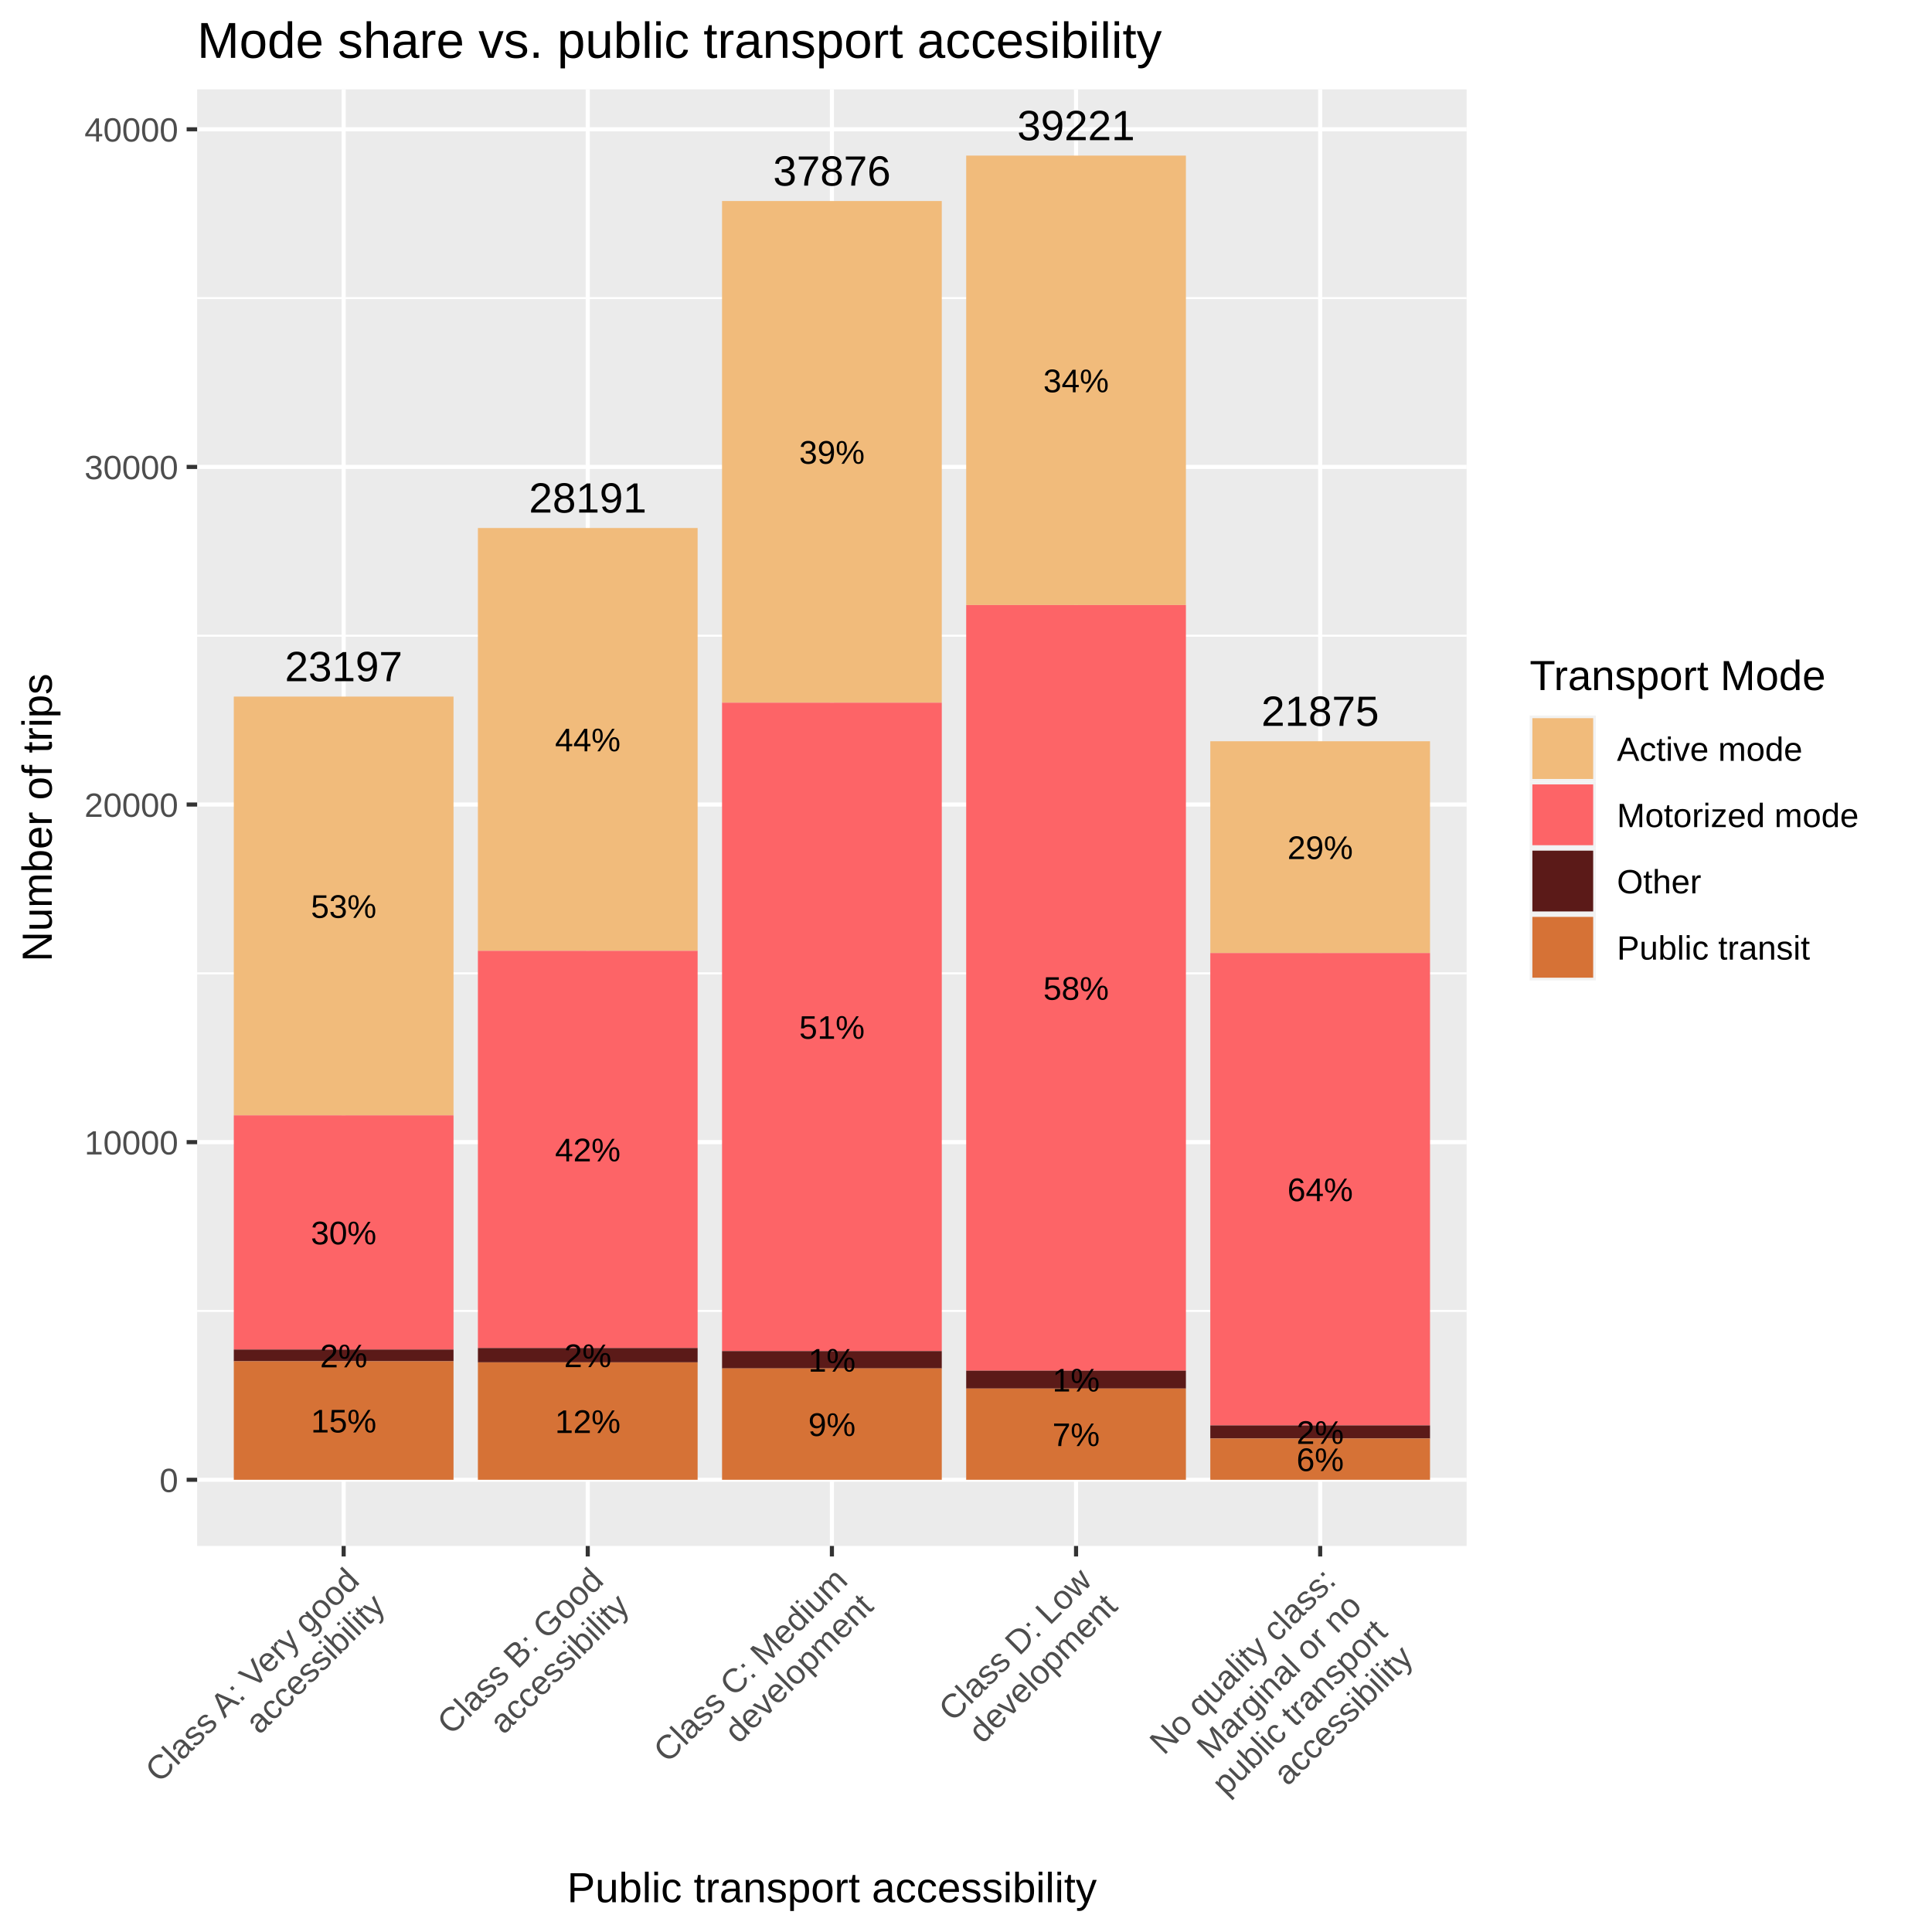
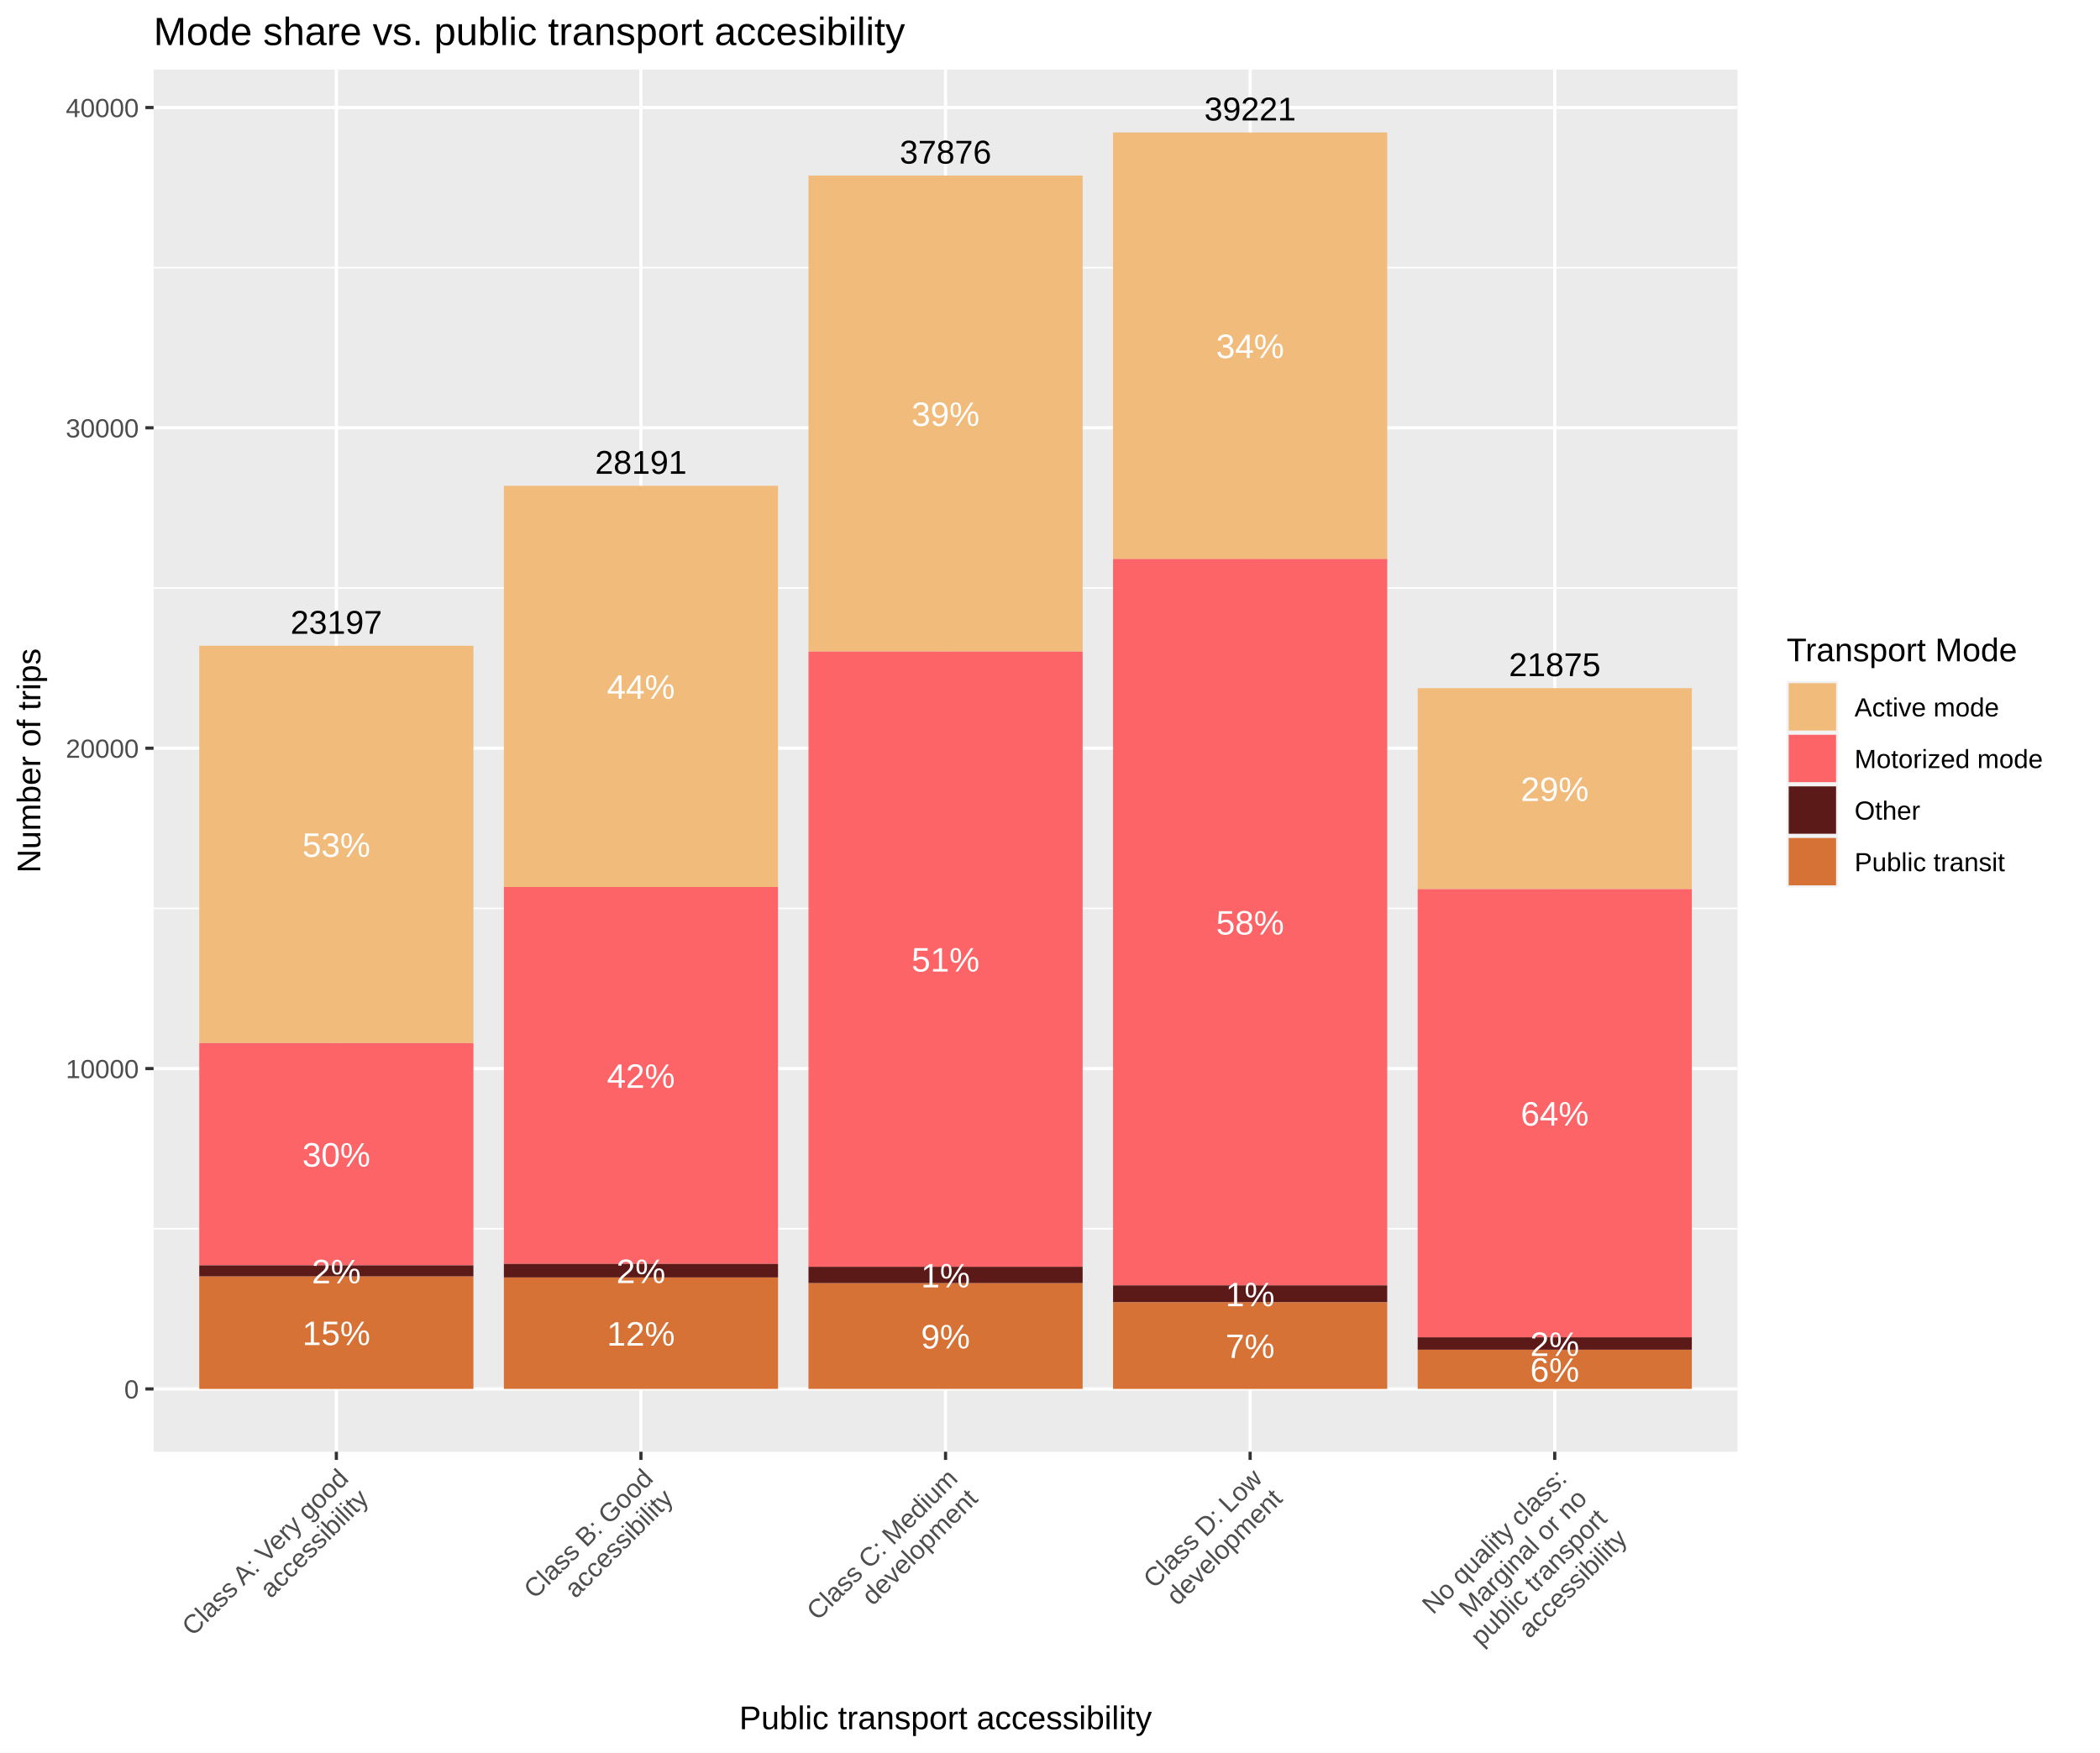
- <svg xmlns="http://www.w3.org/2000/svg" class="svglite" width="504.00pt" height="504.00pt" viewBox="0 0 504.00 504.00">
+ <svg xmlns="http://www.w3.org/2000/svg" class="svglite" width="703.26pt" height="586.88pt" viewBox="0 0 703.26 586.88">
  <defs>
    <style type="text/css">
    .svglite line, .svglite polyline, .svglite polygon, .svglite path, .svglite rect, .svglite circle {
      fill: none;
      stroke: #000000;
      stroke-linecap: round;
      stroke-linejoin: round;
      stroke-miterlimit: 10.00;
    }
    .svglite text {
      white-space: pre;
    }
  </style>
  </defs>
  <rect width="100%" height="100%" style="stroke: none; fill: #FFFFFF;" />
  <defs>
-     <clipPath id="cpMC4wMHw1MDQuMDB8MC4wMHw1MDQuMDA=">
-       <rect x="0.00" y="0.00" width="504.00" height="504.00" />
+     <clipPath id="cpMC4wMHw3MDMuMjZ8MC4wMHw1ODYuODg=">
+       <rect x="0.00" y="0.00" width="703.26" height="586.88" />
    </clipPath>
  </defs>
-   <g clip-path="url(#cpMC4wMHw1MDQuMDB8MC4wMHw1MDQuMDA=)">
-     <rect x="0.00" y="-0" width="504.00" height="504.00" style="stroke-width: 1.07; stroke: #FFFFFF; fill: #FFFFFF;" />
+   <g clip-path="url(#cpMC4wMHw3MDMuMjZ8MC4wMHw1ODYuODg=)">
+     <rect x="0.00" y="0" width="703.26" height="586.88" style="stroke-width: 1.07; stroke: #FFFFFF; fill: #FFFFFF;" />
  </g>
  <defs>
-     <clipPath id="cpNTEuNDN8MzgyLjYxfDIzLjMyfDQwMy4zMA==">
-       <rect x="51.43" y="23.32" width="331.17" height="379.98" />
+     <clipPath id="cpNTEuNDN8NTgxLjg2fDIzLjMyfDQ4Ni4xOA==">
+       <rect x="51.43" y="23.32" width="530.43" height="462.86" />
    </clipPath>
  </defs>
-   <g clip-path="url(#cpNTEuNDN8MzgyLjYxfDIzLjMyfDQwMy4zMA==)">
-     <rect x="51.43" y="23.32" width="331.17" height="379.98" style="stroke-width: 1.07; stroke: none; fill: #EBEBEB;" />
-     <polyline points="51.43,341.99 382.61,341.99 " style="stroke-width: 0.53; stroke: #FFFFFF; stroke-linecap: butt;" />
-     <polyline points="51.43,253.92 382.61,253.92 " style="stroke-width: 0.53; stroke: #FFFFFF; stroke-linecap: butt;" />
-     <polyline points="51.43,165.84 382.61,165.84 " style="stroke-width: 0.53; stroke: #FFFFFF; stroke-linecap: butt;" />
-     <polyline points="51.43,77.77 382.61,77.77 " style="stroke-width: 0.53; stroke: #FFFFFF; stroke-linecap: butt;" />
-     <polyline points="51.43,386.03 382.61,386.03 " style="stroke-width: 1.07; stroke: #FFFFFF; stroke-linecap: butt;" />
-     <polyline points="51.43,297.95 382.61,297.95 " style="stroke-width: 1.07; stroke: #FFFFFF; stroke-linecap: butt;" />
-     <polyline points="51.43,209.88 382.61,209.88 " style="stroke-width: 1.07; stroke: #FFFFFF; stroke-linecap: butt;" />
-     <polyline points="51.43,121.81 382.61,121.81 " style="stroke-width: 1.07; stroke: #FFFFFF; stroke-linecap: butt;" />
-     <polyline points="51.43,33.73 382.61,33.73 " style="stroke-width: 1.07; stroke: #FFFFFF; stroke-linecap: butt;" />
-     <polyline points="89.65,403.30 89.65,23.32 " style="stroke-width: 1.07; stroke: #FFFFFF; stroke-linecap: butt;" />
-     <polyline points="153.33,403.30 153.33,23.32 " style="stroke-width: 1.07; stroke: #FFFFFF; stroke-linecap: butt;" />
-     <polyline points="217.02,403.30 217.02,23.32 " style="stroke-width: 1.07; stroke: #FFFFFF; stroke-linecap: butt;" />
-     <polyline points="280.71,403.30 280.71,23.32 " style="stroke-width: 1.07; stroke: #FFFFFF; stroke-linecap: butt;" />
-     <polyline points="344.39,403.30 344.39,23.32 " style="stroke-width: 1.07; stroke: #FFFFFF; stroke-linecap: butt;" />
-     <rect x="60.99" y="181.72" width="57.32" height="109.24" style="stroke-width: 1.07; stroke: none; stroke-linecap: butt; stroke-linejoin: miter; fill: #F1BB7B;" />
-     <rect x="60.99" y="290.96" width="57.32" height="61.10" style="stroke-width: 1.07; stroke: none; stroke-linecap: butt; stroke-linejoin: miter; fill: #FD6467;" />
-     <rect x="60.99" y="352.06" width="57.32" height="3.06" style="stroke-width: 1.07; stroke: none; stroke-linecap: butt; stroke-linejoin: miter; fill: #5B1A18;" />
-     <rect x="60.99" y="355.12" width="57.32" height="30.91" style="stroke-width: 1.07; stroke: none; stroke-linecap: butt; stroke-linejoin: miter; fill: #D67236;" />
-     <rect x="124.67" y="137.74" width="57.32" height="110.30" style="stroke-width: 1.07; stroke: none; stroke-linecap: butt; stroke-linejoin: miter; fill: #F1BB7B;" />
-     <rect x="124.67" y="248.04" width="57.32" height="103.62" style="stroke-width: 1.07; stroke: none; stroke-linecap: butt; stroke-linejoin: miter; fill: #FD6467;" />
-     <rect x="124.67" y="351.66" width="57.32" height="3.73" style="stroke-width: 1.07; stroke: none; stroke-linecap: butt; stroke-linejoin: miter; fill: #5B1A18;" />
-     <rect x="124.67" y="355.40" width="57.32" height="30.63" style="stroke-width: 1.07; stroke: none; stroke-linecap: butt; stroke-linejoin: miter; fill: #D67236;" />
-     <rect x="188.36" y="52.44" width="57.32" height="130.87" style="stroke-width: 1.07; stroke: none; stroke-linecap: butt; stroke-linejoin: miter; fill: #F1BB7B;" />
-     <rect x="188.36" y="183.31" width="57.32" height="169.15" style="stroke-width: 1.07; stroke: none; stroke-linecap: butt; stroke-linejoin: miter; fill: #FD6467;" />
-     <rect x="188.36" y="352.46" width="57.32" height="4.52" style="stroke-width: 1.07; stroke: none; stroke-linecap: butt; stroke-linejoin: miter; fill: #5B1A18;" />
-     <rect x="188.36" y="356.97" width="57.32" height="29.06" style="stroke-width: 1.07; stroke: none; stroke-linecap: butt; stroke-linejoin: miter; fill: #D67236;" />
-     <rect x="252.05" y="40.59" width="57.32" height="117.24" style="stroke-width: 1.07; stroke: none; stroke-linecap: butt; stroke-linejoin: miter; fill: #F1BB7B;" />
-     <rect x="252.05" y="157.84" width="57.32" height="199.73" style="stroke-width: 1.07; stroke: none; stroke-linecap: butt; stroke-linejoin: miter; fill: #FD6467;" />
-     <rect x="252.05" y="357.57" width="57.32" height="4.66" style="stroke-width: 1.07; stroke: none; stroke-linecap: butt; stroke-linejoin: miter; fill: #5B1A18;" />
-     <rect x="252.05" y="362.23" width="57.32" height="23.80" style="stroke-width: 1.07; stroke: none; stroke-linecap: butt; stroke-linejoin: miter; fill: #D67236;" />
-     <rect x="315.73" y="193.37" width="57.32" height="55.25" style="stroke-width: 1.07; stroke: none; stroke-linecap: butt; stroke-linejoin: miter; fill: #F1BB7B;" />
-     <rect x="315.73" y="248.62" width="57.32" height="123.23" style="stroke-width: 1.07; stroke: none; stroke-linecap: butt; stroke-linejoin: miter; fill: #FD6467;" />
-     <rect x="315.73" y="371.85" width="57.32" height="3.42" style="stroke-width: 1.07; stroke: none; stroke-linecap: butt; stroke-linejoin: miter; fill: #5B1A18;" />
-     <rect x="315.73" y="375.27" width="57.32" height="10.76" style="stroke-width: 1.07; stroke: none; stroke-linecap: butt; stroke-linejoin: miter; fill: #D67236;" />
-     <text x="89.65" y="177.70" text-anchor="middle" style="font-size: 11.04px; font-family: &quot;Arimo&quot;;" textLength="35.10px" lengthAdjust="spacingAndGlyphs">23197</text>
-     <text x="153.33" y="133.72" text-anchor="middle" style="font-size: 11.04px; font-family: &quot;Arimo&quot;;" textLength="35.10px" lengthAdjust="spacingAndGlyphs">28191</text>
-     <text x="217.02" y="48.42" text-anchor="middle" style="font-size: 11.04px; font-family: &quot;Arimo&quot;;" textLength="35.10px" lengthAdjust="spacingAndGlyphs">37876</text>
-     <text x="280.71" y="36.57" text-anchor="middle" style="font-size: 11.04px; font-family: &quot;Arimo&quot;;" textLength="35.10px" lengthAdjust="spacingAndGlyphs">39221</text>
-     <text x="344.39" y="189.35" text-anchor="middle" style="font-size: 11.04px; font-family: &quot;Arimo&quot;;" textLength="35.10px" lengthAdjust="spacingAndGlyphs">21875</text>
-     <text x="89.65" y="239.45" text-anchor="middle" style="font-size: 8.54px; font-family: &quot;Arimo&quot;;" textLength="18.96px" lengthAdjust="spacingAndGlyphs">53%</text>
-     <text x="89.65" y="324.62" text-anchor="middle" style="font-size: 8.54px; font-family: &quot;Arimo&quot;;" textLength="18.96px" lengthAdjust="spacingAndGlyphs">30%</text>
-     <text x="89.65" y="356.70" text-anchor="middle" style="font-size: 8.54px; font-family: &quot;Arimo&quot;;" textLength="13.54px" lengthAdjust="spacingAndGlyphs">2%</text>
-     <text x="89.65" y="373.69" text-anchor="middle" style="font-size: 8.54px; font-family: &quot;Arimo&quot;;" textLength="18.96px" lengthAdjust="spacingAndGlyphs">15%</text>
-     <text x="153.33" y="196.00" text-anchor="middle" style="font-size: 8.54px; font-family: &quot;Arimo&quot;;" textLength="18.96px" lengthAdjust="spacingAndGlyphs">44%</text>
-     <text x="153.33" y="302.96" text-anchor="middle" style="font-size: 8.54px; font-family: &quot;Arimo&quot;;" textLength="18.96px" lengthAdjust="spacingAndGlyphs">42%</text>
-     <text x="153.33" y="356.64" text-anchor="middle" style="font-size: 8.54px; font-family: &quot;Arimo&quot;;" textLength="13.54px" lengthAdjust="spacingAndGlyphs">2%</text>
-     <text x="153.33" y="373.82" text-anchor="middle" style="font-size: 8.54px; font-family: &quot;Arimo&quot;;" textLength="18.96px" lengthAdjust="spacingAndGlyphs">12%</text>
-     <text x="217.02" y="120.98" text-anchor="middle" style="font-size: 8.54px; font-family: &quot;Arimo&quot;;" textLength="18.96px" lengthAdjust="spacingAndGlyphs">39%</text>
-     <text x="217.02" y="270.99" text-anchor="middle" style="font-size: 8.54px; font-family: &quot;Arimo&quot;;" textLength="18.96px" lengthAdjust="spacingAndGlyphs">51%</text>
-     <text x="217.02" y="357.82" text-anchor="middle" style="font-size: 8.54px; font-family: &quot;Arimo&quot;;" textLength="13.54px" lengthAdjust="spacingAndGlyphs">1%</text>
-     <text x="217.02" y="374.61" text-anchor="middle" style="font-size: 8.54px; font-family: &quot;Arimo&quot;;" textLength="13.54px" lengthAdjust="spacingAndGlyphs">9%</text>
-     <text x="280.71" y="102.33" text-anchor="middle" style="font-size: 8.54px; font-family: &quot;Arimo&quot;;" textLength="18.96px" lengthAdjust="spacingAndGlyphs">34%</text>
-     <text x="280.71" y="260.82" text-anchor="middle" style="font-size: 8.54px; font-family: &quot;Arimo&quot;;" textLength="18.96px" lengthAdjust="spacingAndGlyphs">58%</text>
-     <text x="280.71" y="363.01" text-anchor="middle" style="font-size: 8.54px; font-family: &quot;Arimo&quot;;" textLength="13.54px" lengthAdjust="spacingAndGlyphs">1%</text>
-     <text x="280.71" y="377.24" text-anchor="middle" style="font-size: 8.54px; font-family: &quot;Arimo&quot;;" textLength="13.54px" lengthAdjust="spacingAndGlyphs">7%</text>
-     <text x="344.39" y="224.10" text-anchor="middle" style="font-size: 8.54px; font-family: &quot;Arimo&quot;;" textLength="18.96px" lengthAdjust="spacingAndGlyphs">29%</text>
-     <text x="344.39" y="313.34" text-anchor="middle" style="font-size: 8.54px; font-family: &quot;Arimo&quot;;" textLength="18.96px" lengthAdjust="spacingAndGlyphs">64%</text>
-     <text x="344.39" y="376.67" text-anchor="middle" style="font-size: 8.54px; font-family: &quot;Arimo&quot;;" textLength="13.54px" lengthAdjust="spacingAndGlyphs">2%</text>
-     <text x="344.39" y="383.76" text-anchor="middle" style="font-size: 8.54px; font-family: &quot;Arimo&quot;;" textLength="13.54px" lengthAdjust="spacingAndGlyphs">6%</text>
+   <g clip-path="url(#cpNTEuNDN8NTgxLjg2fDIzLjMyfDQ4Ni4xOA==)">
+     <rect x="51.43" y="23.32" width="530.43" height="462.86" style="stroke-width: 1.07; stroke: none; fill: #EBEBEB;" />
+     <polyline points="51.43,411.50 581.86,411.50 " style="stroke-width: 0.53; stroke: #FFFFFF; stroke-linecap: butt;" />
+     <polyline points="51.43,304.22 581.86,304.22 " style="stroke-width: 0.53; stroke: #FFFFFF; stroke-linecap: butt;" />
+     <polyline points="51.43,196.93 581.86,196.93 " style="stroke-width: 0.53; stroke: #FFFFFF; stroke-linecap: butt;" />
+     <polyline points="51.43,89.65 581.86,89.65 " style="stroke-width: 0.53; stroke: #FFFFFF; stroke-linecap: butt;" />
+     <polyline points="51.43,465.15 581.86,465.15 " style="stroke-width: 1.07; stroke: #FFFFFF; stroke-linecap: butt;" />
+     <polyline points="51.43,357.86 581.86,357.86 " style="stroke-width: 1.07; stroke: #FFFFFF; stroke-linecap: butt;" />
+     <polyline points="51.43,250.57 581.86,250.57 " style="stroke-width: 1.07; stroke: #FFFFFF; stroke-linecap: butt;" />
+     <polyline points="51.43,143.29 581.86,143.29 " style="stroke-width: 1.07; stroke: #FFFFFF; stroke-linecap: butt;" />
+     <polyline points="51.43,36.00 581.86,36.00 " style="stroke-width: 1.07; stroke: #FFFFFF; stroke-linecap: butt;" />
+     <polyline points="112.64,486.18 112.64,23.32 " style="stroke-width: 1.07; stroke: #FFFFFF; stroke-linecap: butt;" />
+     <polyline points="214.64,486.18 214.64,23.32 " style="stroke-width: 1.07; stroke: #FFFFFF; stroke-linecap: butt;" />
+     <polyline points="316.65,486.18 316.65,23.32 " style="stroke-width: 1.07; stroke: #FFFFFF; stroke-linecap: butt;" />
+     <polyline points="418.65,486.18 418.65,23.32 " style="stroke-width: 1.07; stroke: #FFFFFF; stroke-linecap: butt;" />
+     <polyline points="520.66,486.18 520.66,23.32 " style="stroke-width: 1.07; stroke: #FFFFFF; stroke-linecap: butt;" />
+     <rect x="66.73" y="216.27" width="91.81" height="133.07" style="stroke-width: 1.07; stroke: none; stroke-linecap: butt; stroke-linejoin: miter; fill: #F1BB7B;" />
+     <rect x="66.73" y="349.34" width="91.81" height="74.42" style="stroke-width: 1.07; stroke: none; stroke-linecap: butt; stroke-linejoin: miter; fill: #FD6467;" />
+     <rect x="66.73" y="423.77" width="91.81" height="3.73" style="stroke-width: 1.07; stroke: none; stroke-linecap: butt; stroke-linejoin: miter; fill: #5B1A18;" />
+     <rect x="66.73" y="427.50" width="91.81" height="37.65" style="stroke-width: 1.07; stroke: none; stroke-linecap: butt; stroke-linejoin: miter; fill: #D67236;" />
+     <rect x="168.74" y="162.70" width="91.81" height="134.36" style="stroke-width: 1.07; stroke: none; stroke-linecap: butt; stroke-linejoin: miter; fill: #F1BB7B;" />
+     <rect x="168.74" y="297.06" width="91.81" height="126.22" style="stroke-width: 1.07; stroke: none; stroke-linecap: butt; stroke-linejoin: miter; fill: #FD6467;" />
+     <rect x="168.74" y="423.28" width="91.81" height="4.55" style="stroke-width: 1.07; stroke: none; stroke-linecap: butt; stroke-linejoin: miter; fill: #5B1A18;" />
+     <rect x="168.74" y="427.83" width="91.81" height="37.31" style="stroke-width: 1.07; stroke: none; stroke-linecap: butt; stroke-linejoin: miter; fill: #D67236;" />
+     <rect x="270.75" y="58.79" width="91.81" height="159.42" style="stroke-width: 1.07; stroke: none; stroke-linecap: butt; stroke-linejoin: miter; fill: #F1BB7B;" />
+     <rect x="270.75" y="218.21" width="91.81" height="206.04" style="stroke-width: 1.07; stroke: none; stroke-linecap: butt; stroke-linejoin: miter; fill: #FD6467;" />
+     <rect x="270.75" y="424.25" width="91.81" height="5.50" style="stroke-width: 1.07; stroke: none; stroke-linecap: butt; stroke-linejoin: miter; fill: #5B1A18;" />
+     <rect x="270.75" y="429.75" width="91.81" height="35.39" style="stroke-width: 1.07; stroke: none; stroke-linecap: butt; stroke-linejoin: miter; fill: #D67236;" />
+     <rect x="372.75" y="44.36" width="91.81" height="142.82" style="stroke-width: 1.07; stroke: none; stroke-linecap: butt; stroke-linejoin: miter; fill: #F1BB7B;" />
+     <rect x="372.75" y="187.18" width="91.81" height="243.30" style="stroke-width: 1.07; stroke: none; stroke-linecap: butt; stroke-linejoin: miter; fill: #FD6467;" />
+     <rect x="372.75" y="430.48" width="91.81" height="5.68" style="stroke-width: 1.07; stroke: none; stroke-linecap: butt; stroke-linejoin: miter; fill: #5B1A18;" />
+     <rect x="372.75" y="436.16" width="91.81" height="28.99" style="stroke-width: 1.07; stroke: none; stroke-linecap: butt; stroke-linejoin: miter; fill: #D67236;" />
+     <rect x="474.76" y="230.46" width="91.81" height="67.30" style="stroke-width: 1.07; stroke: none; stroke-linecap: butt; stroke-linejoin: miter; fill: #F1BB7B;" />
+     <rect x="474.76" y="297.76" width="91.81" height="150.11" style="stroke-width: 1.07; stroke: none; stroke-linecap: butt; stroke-linejoin: miter; fill: #FD6467;" />
+     <rect x="474.76" y="447.87" width="91.81" height="4.16" style="stroke-width: 1.07; stroke: none; stroke-linecap: butt; stroke-linejoin: miter; fill: #5B1A18;" />
+     <rect x="474.76" y="452.03" width="91.81" height="13.11" style="stroke-width: 1.07; stroke: none; stroke-linecap: butt; stroke-linejoin: miter; fill: #D67236;" />
+     <text x="112.64" y="212.25" text-anchor="middle" style="font-size: 11.04px; font-family: &quot;Arimo&quot;;" textLength="35.10px" lengthAdjust="spacingAndGlyphs">23197</text>
+     <text x="214.64" y="158.68" text-anchor="middle" style="font-size: 11.04px; font-family: &quot;Arimo&quot;;" textLength="35.10px" lengthAdjust="spacingAndGlyphs">28191</text>
+     <text x="316.65" y="54.77" text-anchor="middle" style="font-size: 11.04px; font-family: &quot;Arimo&quot;;" textLength="35.10px" lengthAdjust="spacingAndGlyphs">37876</text>
+     <text x="418.65" y="40.34" text-anchor="middle" style="font-size: 11.04px; font-family: &quot;Arimo&quot;;" textLength="35.10px" lengthAdjust="spacingAndGlyphs">39221</text>
+     <text x="520.66" y="226.44" text-anchor="middle" style="font-size: 11.04px; font-family: &quot;Arimo&quot;;" textLength="35.10px" lengthAdjust="spacingAndGlyphs">21875</text>
+     <text x="112.64" y="286.96" text-anchor="middle" style="font-size: 11.38px;fill: #FFFFFF; font-family: &quot;Arimo&quot;;" textLength="25.28px" lengthAdjust="spacingAndGlyphs">53%</text>
+     <text x="112.64" y="390.70" text-anchor="middle" style="font-size: 11.38px;fill: #FFFFFF; font-family: &quot;Arimo&quot;;" textLength="25.28px" lengthAdjust="spacingAndGlyphs">30%</text>
+     <text x="112.64" y="429.78" text-anchor="middle" style="font-size: 11.38px;fill: #FFFFFF; font-family: &quot;Arimo&quot;;" textLength="18.04px" lengthAdjust="spacingAndGlyphs">2%</text>
+     <text x="112.64" y="450.47" text-anchor="middle" style="font-size: 11.38px;fill: #FFFFFF; font-family: &quot;Arimo&quot;;" textLength="25.28px" lengthAdjust="spacingAndGlyphs">15%</text>
+     <text x="214.64" y="234.03" text-anchor="middle" style="font-size: 11.38px;fill: #FFFFFF; font-family: &quot;Arimo&quot;;" textLength="25.28px" lengthAdjust="spacingAndGlyphs">44%</text>
+     <text x="214.64" y="364.32" text-anchor="middle" style="font-size: 11.38px;fill: #FFFFFF; font-family: &quot;Arimo&quot;;" textLength="25.28px" lengthAdjust="spacingAndGlyphs">42%</text>
+     <text x="214.64" y="429.70" text-anchor="middle" style="font-size: 11.38px;fill: #FFFFFF; font-family: &quot;Arimo&quot;;" textLength="18.04px" lengthAdjust="spacingAndGlyphs">2%</text>
+     <text x="214.64" y="450.64" text-anchor="middle" style="font-size: 11.38px;fill: #FFFFFF; font-family: &quot;Arimo&quot;;" textLength="25.28px" lengthAdjust="spacingAndGlyphs">12%</text>
+     <text x="316.65" y="142.65" text-anchor="middle" style="font-size: 11.38px;fill: #FFFFFF; font-family: &quot;Arimo&quot;;" textLength="25.28px" lengthAdjust="spacingAndGlyphs">39%</text>
+     <text x="316.65" y="325.37" text-anchor="middle" style="font-size: 11.38px;fill: #FFFFFF; font-family: &quot;Arimo&quot;;" textLength="25.28px" lengthAdjust="spacingAndGlyphs">51%</text>
+     <text x="316.65" y="431.15" text-anchor="middle" style="font-size: 11.38px;fill: #FFFFFF; font-family: &quot;Arimo&quot;;" textLength="18.04px" lengthAdjust="spacingAndGlyphs">1%</text>
+     <text x="316.65" y="451.60" text-anchor="middle" style="font-size: 11.38px;fill: #FFFFFF; font-family: &quot;Arimo&quot;;" textLength="18.04px" lengthAdjust="spacingAndGlyphs">9%</text>
+     <text x="418.65" y="119.92" text-anchor="middle" style="font-size: 11.38px;fill: #FFFFFF; font-family: &quot;Arimo&quot;;" textLength="25.28px" lengthAdjust="spacingAndGlyphs">34%</text>
+     <text x="418.65" y="312.98" text-anchor="middle" style="font-size: 11.38px;fill: #FFFFFF; font-family: &quot;Arimo&quot;;" textLength="25.28px" lengthAdjust="spacingAndGlyphs">58%</text>
+     <text x="418.65" y="437.47" text-anchor="middle" style="font-size: 11.38px;fill: #FFFFFF; font-family: &quot;Arimo&quot;;" textLength="18.04px" lengthAdjust="spacingAndGlyphs">1%</text>
+     <text x="418.65" y="454.80" text-anchor="middle" style="font-size: 11.38px;fill: #FFFFFF; font-family: &quot;Arimo&quot;;" textLength="18.04px" lengthAdjust="spacingAndGlyphs">7%</text>
+     <text x="520.66" y="268.26" text-anchor="middle" style="font-size: 11.38px;fill: #FFFFFF; font-family: &quot;Arimo&quot;;" textLength="25.28px" lengthAdjust="spacingAndGlyphs">29%</text>
+     <text x="520.66" y="376.96" text-anchor="middle" style="font-size: 11.38px;fill: #FFFFFF; font-family: &quot;Arimo&quot;;" textLength="25.28px" lengthAdjust="spacingAndGlyphs">64%</text>
+     <text x="520.66" y="454.10" text-anchor="middle" style="font-size: 11.38px;fill: #FFFFFF; font-family: &quot;Arimo&quot;;" textLength="18.04px" lengthAdjust="spacingAndGlyphs">2%</text>
+     <text x="520.66" y="462.74" text-anchor="middle" style="font-size: 11.38px;fill: #FFFFFF; font-family: &quot;Arimo&quot;;" textLength="18.04px" lengthAdjust="spacingAndGlyphs">6%</text>
  </g>
-   <g clip-path="url(#cpMC4wMHw1MDQuMDB8MC4wMHw1MDQuMDA=)">
-     <text x="46.50" y="389.24" text-anchor="end" style="font-size: 8.80px;fill: #4D4D4D; font-family: &quot;Arimo&quot;;" textLength="5.59px" lengthAdjust="spacingAndGlyphs">0</text>
-     <text x="46.50" y="301.16" text-anchor="end" style="font-size: 8.80px;fill: #4D4D4D; font-family: &quot;Arimo&quot;;" textLength="27.97px" lengthAdjust="spacingAndGlyphs">10000</text>
-     <text x="46.50" y="213.09" text-anchor="end" style="font-size: 8.80px;fill: #4D4D4D; font-family: &quot;Arimo&quot;;" textLength="27.97px" lengthAdjust="spacingAndGlyphs">20000</text>
-     <text x="46.50" y="125.01" text-anchor="end" style="font-size: 8.80px;fill: #4D4D4D; font-family: &quot;Arimo&quot;;" textLength="27.97px" lengthAdjust="spacingAndGlyphs">30000</text>
-     <text x="46.50" y="36.94" text-anchor="end" style="font-size: 8.80px;fill: #4D4D4D; font-family: &quot;Arimo&quot;;" textLength="27.97px" lengthAdjust="spacingAndGlyphs">40000</text>
-     <polyline points="48.69,386.03 51.43,386.03 " style="stroke-width: 1.07; stroke: #333333; stroke-linecap: butt;" />
-     <polyline points="48.69,297.95 51.43,297.95 " style="stroke-width: 1.07; stroke: #333333; stroke-linecap: butt;" />
-     <polyline points="48.69,209.88 51.43,209.88 " style="stroke-width: 1.07; stroke: #333333; stroke-linecap: butt;" />
-     <polyline points="48.69,121.81 51.43,121.81 " style="stroke-width: 1.07; stroke: #333333; stroke-linecap: butt;" />
-     <polyline points="48.69,33.73 51.43,33.73 " style="stroke-width: 1.07; stroke: #333333; stroke-linecap: butt;" />
-     <polyline points="89.65,406.04 89.65,403.30 " style="stroke-width: 1.07; stroke: #333333; stroke-linecap: butt;" />
-     <polyline points="153.33,406.04 153.33,403.30 " style="stroke-width: 1.07; stroke: #333333; stroke-linecap: butt;" />
-     <polyline points="217.02,406.04 217.02,403.30 " style="stroke-width: 1.07; stroke: #333333; stroke-linecap: butt;" />
-     <polyline points="280.71,406.04 280.71,403.30 " style="stroke-width: 1.07; stroke: #333333; stroke-linecap: butt;" />
-     <polyline points="344.39,406.04 344.39,403.30 " style="stroke-width: 1.07; stroke: #333333; stroke-linecap: butt;" />
-     <text transform="translate(94.18,412.77) rotate(-45)" text-anchor="end" style="font-size: 8.80px;fill: #4D4D4D; font-family: &quot;Arimo&quot;;" textLength="81.89px" lengthAdjust="spacingAndGlyphs">Class A: Very good</text>
-     <text transform="translate(100.90,419.49) rotate(-45)" text-anchor="end" style="font-size: 8.80px;fill: #4D4D4D; font-family: &quot;Arimo&quot;;" textLength="53.69px" lengthAdjust="spacingAndGlyphs">accessibility</text>
-     <text transform="translate(157.87,412.77) rotate(-45)" text-anchor="end" style="font-size: 8.80px;fill: #4D4D4D; font-family: &quot;Arimo&quot;;" textLength="60.92px" lengthAdjust="spacingAndGlyphs">Class B: Good</text>
-     <text transform="translate(164.59,419.49) rotate(-45)" text-anchor="end" style="font-size: 8.80px;fill: #4D4D4D; font-family: &quot;Arimo&quot;;" textLength="53.69px" lengthAdjust="spacingAndGlyphs">accessibility</text>
-     <text transform="translate(221.56,412.77) rotate(-45)" text-anchor="end" style="font-size: 8.80px;fill: #4D4D4D; font-family: &quot;Arimo&quot;;" textLength="73.03px" lengthAdjust="spacingAndGlyphs">Class C: Medium</text>
-     <text transform="translate(228.28,419.49) rotate(-45)" text-anchor="end" style="font-size: 8.80px;fill: #4D4D4D; font-family: &quot;Arimo&quot;;" textLength="58.05px" lengthAdjust="spacingAndGlyphs">development</text>
-     <text transform="translate(285.24,412.77) rotate(-45)" text-anchor="end" style="font-size: 8.80px;fill: #4D4D4D; font-family: &quot;Arimo&quot;;" textLength="55.81px" lengthAdjust="spacingAndGlyphs">Class D: Low</text>
-     <text transform="translate(291.96,419.49) rotate(-45)" text-anchor="end" style="font-size: 8.80px;fill: #4D4D4D; font-family: &quot;Arimo&quot;;" textLength="58.05px" lengthAdjust="spacingAndGlyphs">development</text>
-     <text transform="translate(348.93,412.77) rotate(-45)" text-anchor="end" style="font-size: 8.80px;fill: #4D4D4D; font-family: &quot;Arimo&quot;;" textLength="72.48px" lengthAdjust="spacingAndGlyphs">No quality class:</text>
-     <text transform="translate(355.65,419.49) rotate(-45)" text-anchor="end" style="font-size: 8.80px;fill: #4D4D4D; font-family: &quot;Arimo&quot;;" textLength="63.44px" lengthAdjust="spacingAndGlyphs">Marginal or no</text>
-     <text transform="translate(362.37,426.21) rotate(-45)" text-anchor="end" style="font-size: 8.80px;fill: #4D4D4D; font-family: &quot;Arimo&quot;;" textLength="69.93px" lengthAdjust="spacingAndGlyphs">public transport</text>
-     <text transform="translate(369.09,432.93) rotate(-45)" text-anchor="end" style="font-size: 8.80px;fill: #4D4D4D; font-family: &quot;Arimo&quot;;" textLength="53.69px" lengthAdjust="spacingAndGlyphs">accessibility</text>
-     <text x="217.02" y="496.23" text-anchor="middle" style="font-size: 11.00px; font-family: &quot;Arimo&quot;;" textLength="157.49px" lengthAdjust="spacingAndGlyphs">Public transport accessibility</text>
-     <text transform="translate(13.50,213.31) rotate(-90)" text-anchor="middle" style="font-size: 11.00px; font-family: &quot;Arimo&quot;;" textLength="86.40px" lengthAdjust="spacingAndGlyphs">Number of trips</text>
-     <rect x="393.57" y="165.38" width="104.96" height="95.87" style="stroke-width: 1.07; stroke: none; fill: #FFFFFF;" />
-     <text x="399.04" y="180.02" style="font-size: 11.00px; font-family: &quot;Arimo&quot;;" textLength="85.08px" lengthAdjust="spacingAndGlyphs">Transport Mode</text>
-     <rect x="399.04" y="186.65" width="17.28" height="17.28" style="stroke-width: 1.07; stroke: none; fill: #F2F2F2;" />
-     <rect x="399.75" y="187.35" width="15.86" height="15.86" style="stroke-width: 1.07; stroke: none; stroke-linecap: butt; stroke-linejoin: miter; fill: #F1BB7B;" />
-     <rect x="399.04" y="203.93" width="17.28" height="17.28" style="stroke-width: 1.07; stroke: none; fill: #F2F2F2;" />
-     <rect x="399.75" y="204.63" width="15.86" height="15.86" style="stroke-width: 1.07; stroke: none; stroke-linecap: butt; stroke-linejoin: miter; fill: #FD6467;" />
-     <rect x="399.04" y="221.21" width="17.28" height="17.28" style="stroke-width: 1.07; stroke: none; fill: #F2F2F2;" />
-     <rect x="399.75" y="221.91" width="15.86" height="15.86" style="stroke-width: 1.07; stroke: none; stroke-linecap: butt; stroke-linejoin: miter; fill: #5B1A18;" />
-     <rect x="399.04" y="238.49" width="17.28" height="17.28" style="stroke-width: 1.07; stroke: none; fill: #F2F2F2;" />
-     <rect x="399.75" y="239.19" width="15.86" height="15.86" style="stroke-width: 1.07; stroke: none; stroke-linecap: butt; stroke-linejoin: miter; fill: #D67236;" />
-     <text x="421.80" y="198.49" style="font-size: 8.80px; font-family: &quot;Arimo&quot;;" textLength="54.97px" lengthAdjust="spacingAndGlyphs">Active mode</text>
-     <text x="421.80" y="215.77" style="font-size: 8.80px; font-family: &quot;Arimo&quot;;" textLength="71.24px" lengthAdjust="spacingAndGlyphs">Motorized mode</text>
-     <text x="421.80" y="233.05" style="font-size: 8.80px; font-family: &quot;Arimo&quot;;" textLength="24.98px" lengthAdjust="spacingAndGlyphs">Other</text>
-     <text x="421.80" y="250.33" style="font-size: 8.80px; font-family: &quot;Arimo&quot;;" textLength="57.36px" lengthAdjust="spacingAndGlyphs">Public transit</text>
+   <g clip-path="url(#cpMC4wMHw3MDMuMjZ8MC4wMHw1ODYuODg=)">
+     <text x="46.50" y="468.35" text-anchor="end" style="font-size: 8.80px;fill: #4D4D4D; font-family: &quot;Arimo&quot;;" textLength="5.59px" lengthAdjust="spacingAndGlyphs">0</text>
+     <text x="46.50" y="361.07" text-anchor="end" style="font-size: 8.80px;fill: #4D4D4D; font-family: &quot;Arimo&quot;;" textLength="27.97px" lengthAdjust="spacingAndGlyphs">10000</text>
+     <text x="46.50" y="253.78" text-anchor="end" style="font-size: 8.80px;fill: #4D4D4D; font-family: &quot;Arimo&quot;;" textLength="27.97px" lengthAdjust="spacingAndGlyphs">20000</text>
+     <text x="46.50" y="146.50" text-anchor="end" style="font-size: 8.80px;fill: #4D4D4D; font-family: &quot;Arimo&quot;;" textLength="27.97px" lengthAdjust="spacingAndGlyphs">30000</text>
+     <text x="46.50" y="39.21" text-anchor="end" style="font-size: 8.80px;fill: #4D4D4D; font-family: &quot;Arimo&quot;;" textLength="27.97px" lengthAdjust="spacingAndGlyphs">40000</text>
+     <polyline points="48.69,465.15 51.43,465.15 " style="stroke-width: 1.07; stroke: #333333; stroke-linecap: butt;" />
+     <polyline points="48.69,357.86 51.43,357.86 " style="stroke-width: 1.07; stroke: #333333; stroke-linecap: butt;" />
+     <polyline points="48.69,250.57 51.43,250.57 " style="stroke-width: 1.07; stroke: #333333; stroke-linecap: butt;" />
+     <polyline points="48.69,143.29 51.43,143.29 " style="stroke-width: 1.07; stroke: #333333; stroke-linecap: butt;" />
+     <polyline points="48.69,36.00 51.43,36.00 " style="stroke-width: 1.07; stroke: #333333; stroke-linecap: butt;" />
+     <polyline points="112.64,488.92 112.64,486.18 " style="stroke-width: 1.07; stroke: #333333; stroke-linecap: butt;" />
+     <polyline points="214.64,488.92 214.64,486.18 " style="stroke-width: 1.07; stroke: #333333; stroke-linecap: butt;" />
+     <polyline points="316.65,488.92 316.65,486.18 " style="stroke-width: 1.07; stroke: #333333; stroke-linecap: butt;" />
+     <polyline points="418.65,488.92 418.65,486.18 " style="stroke-width: 1.07; stroke: #333333; stroke-linecap: butt;" />
+     <polyline points="520.66,488.92 520.66,486.18 " style="stroke-width: 1.07; stroke: #333333; stroke-linecap: butt;" />
+     <text transform="translate(117.17,495.65) rotate(-45)" text-anchor="end" style="font-size: 8.80px;fill: #4D4D4D; font-family: &quot;Arimo&quot;;" textLength="81.89px" lengthAdjust="spacingAndGlyphs">Class A: Very good</text>
+     <text transform="translate(123.89,502.37) rotate(-45)" text-anchor="end" style="font-size: 8.80px;fill: #4D4D4D; font-family: &quot;Arimo&quot;;" textLength="53.69px" lengthAdjust="spacingAndGlyphs">accessibility</text>
+     <text transform="translate(219.18,495.65) rotate(-45)" text-anchor="end" style="font-size: 8.80px;fill: #4D4D4D; font-family: &quot;Arimo&quot;;" textLength="60.92px" lengthAdjust="spacingAndGlyphs">Class B: Good</text>
+     <text transform="translate(225.90,502.37) rotate(-45)" text-anchor="end" style="font-size: 8.80px;fill: #4D4D4D; font-family: &quot;Arimo&quot;;" textLength="53.69px" lengthAdjust="spacingAndGlyphs">accessibility</text>
+     <text transform="translate(321.18,495.65) rotate(-45)" text-anchor="end" style="font-size: 8.80px;fill: #4D4D4D; font-family: &quot;Arimo&quot;;" textLength="73.03px" lengthAdjust="spacingAndGlyphs">Class C: Medium</text>
+     <text transform="translate(327.90,502.37) rotate(-45)" text-anchor="end" style="font-size: 8.80px;fill: #4D4D4D; font-family: &quot;Arimo&quot;;" textLength="58.05px" lengthAdjust="spacingAndGlyphs">development</text>
+     <text transform="translate(423.19,495.65) rotate(-45)" text-anchor="end" style="font-size: 8.80px;fill: #4D4D4D; font-family: &quot;Arimo&quot;;" textLength="55.81px" lengthAdjust="spacingAndGlyphs">Class D: Low</text>
+     <text transform="translate(429.91,502.37) rotate(-45)" text-anchor="end" style="font-size: 8.80px;fill: #4D4D4D; font-family: &quot;Arimo&quot;;" textLength="58.05px" lengthAdjust="spacingAndGlyphs">development</text>
+     <text transform="translate(525.20,495.65) rotate(-45)" text-anchor="end" style="font-size: 8.80px;fill: #4D4D4D; font-family: &quot;Arimo&quot;;" textLength="72.48px" lengthAdjust="spacingAndGlyphs">No quality class:</text>
+     <text transform="translate(531.92,502.37) rotate(-45)" text-anchor="end" style="font-size: 8.80px;fill: #4D4D4D; font-family: &quot;Arimo&quot;;" textLength="63.44px" lengthAdjust="spacingAndGlyphs">Marginal or no</text>
+     <text transform="translate(538.64,509.09) rotate(-45)" text-anchor="end" style="font-size: 8.80px;fill: #4D4D4D; font-family: &quot;Arimo&quot;;" textLength="69.93px" lengthAdjust="spacingAndGlyphs">public transport</text>
+     <text transform="translate(545.36,515.81) rotate(-45)" text-anchor="end" style="font-size: 8.80px;fill: #4D4D4D; font-family: &quot;Arimo&quot;;" textLength="53.69px" lengthAdjust="spacingAndGlyphs">accessibility</text>
+     <text x="316.65" y="579.11" text-anchor="middle" style="font-size: 11.00px; font-family: &quot;Arimo&quot;;" textLength="157.49px" lengthAdjust="spacingAndGlyphs">Public transport accessibility</text>
+     <text transform="translate(13.50,254.75) rotate(-90)" text-anchor="middle" style="font-size: 11.00px; font-family: &quot;Arimo&quot;;" textLength="86.40px" lengthAdjust="spacingAndGlyphs">Number of trips</text>
+     <rect x="592.82" y="206.82" width="104.96" height="95.87" style="stroke-width: 1.07; stroke: none; fill: #FFFFFF;" />
+     <text x="598.30" y="221.46" style="font-size: 11.00px; font-family: &quot;Arimo&quot;;" textLength="85.08px" lengthAdjust="spacingAndGlyphs">Transport Mode</text>
+     <rect x="598.30" y="228.09" width="17.28" height="17.28" style="stroke-width: 1.07; stroke: none; fill: #F2F2F2;" />
+     <rect x="599.01" y="228.80" width="15.86" height="15.86" style="stroke-width: 1.07; stroke: none; stroke-linecap: butt; stroke-linejoin: miter; fill: #F1BB7B;" />
+     <rect x="598.30" y="245.37" width="17.28" height="17.28" style="stroke-width: 1.07; stroke: none; fill: #F2F2F2;" />
+     <rect x="599.01" y="246.08" width="15.86" height="15.86" style="stroke-width: 1.07; stroke: none; stroke-linecap: butt; stroke-linejoin: miter; fill: #FD6467;" />
+     <rect x="598.30" y="262.65" width="17.28" height="17.28" style="stroke-width: 1.07; stroke: none; fill: #F2F2F2;" />
+     <rect x="599.01" y="263.36" width="15.86" height="15.86" style="stroke-width: 1.07; stroke: none; stroke-linecap: butt; stroke-linejoin: miter; fill: #5B1A18;" />
+     <rect x="598.30" y="279.93" width="17.28" height="17.28" style="stroke-width: 1.07; stroke: none; fill: #F2F2F2;" />
+     <rect x="599.01" y="280.64" width="15.86" height="15.86" style="stroke-width: 1.07; stroke: none; stroke-linecap: butt; stroke-linejoin: miter; fill: #D67236;" />
+     <text x="621.06" y="239.94" style="font-size: 8.80px; font-family: &quot;Arimo&quot;;" textLength="54.97px" lengthAdjust="spacingAndGlyphs">Active mode</text>
+     <text x="621.06" y="257.22" style="font-size: 8.80px; font-family: &quot;Arimo&quot;;" textLength="71.24px" lengthAdjust="spacingAndGlyphs">Motorized mode</text>
+     <text x="621.06" y="274.50" style="font-size: 8.80px; font-family: &quot;Arimo&quot;;" textLength="24.98px" lengthAdjust="spacingAndGlyphs">Other</text>
+     <text x="621.06" y="291.78" style="font-size: 8.80px; font-family: &quot;Arimo&quot;;" textLength="57.36px" lengthAdjust="spacingAndGlyphs">Public transit</text>
    <text x="51.43" y="15.10" style="font-size: 13.20px; font-family: &quot;Arimo&quot;;" textLength="286.52px" lengthAdjust="spacingAndGlyphs">Mode share vs. public transport accesibility</text>
  </g>
</svg>
